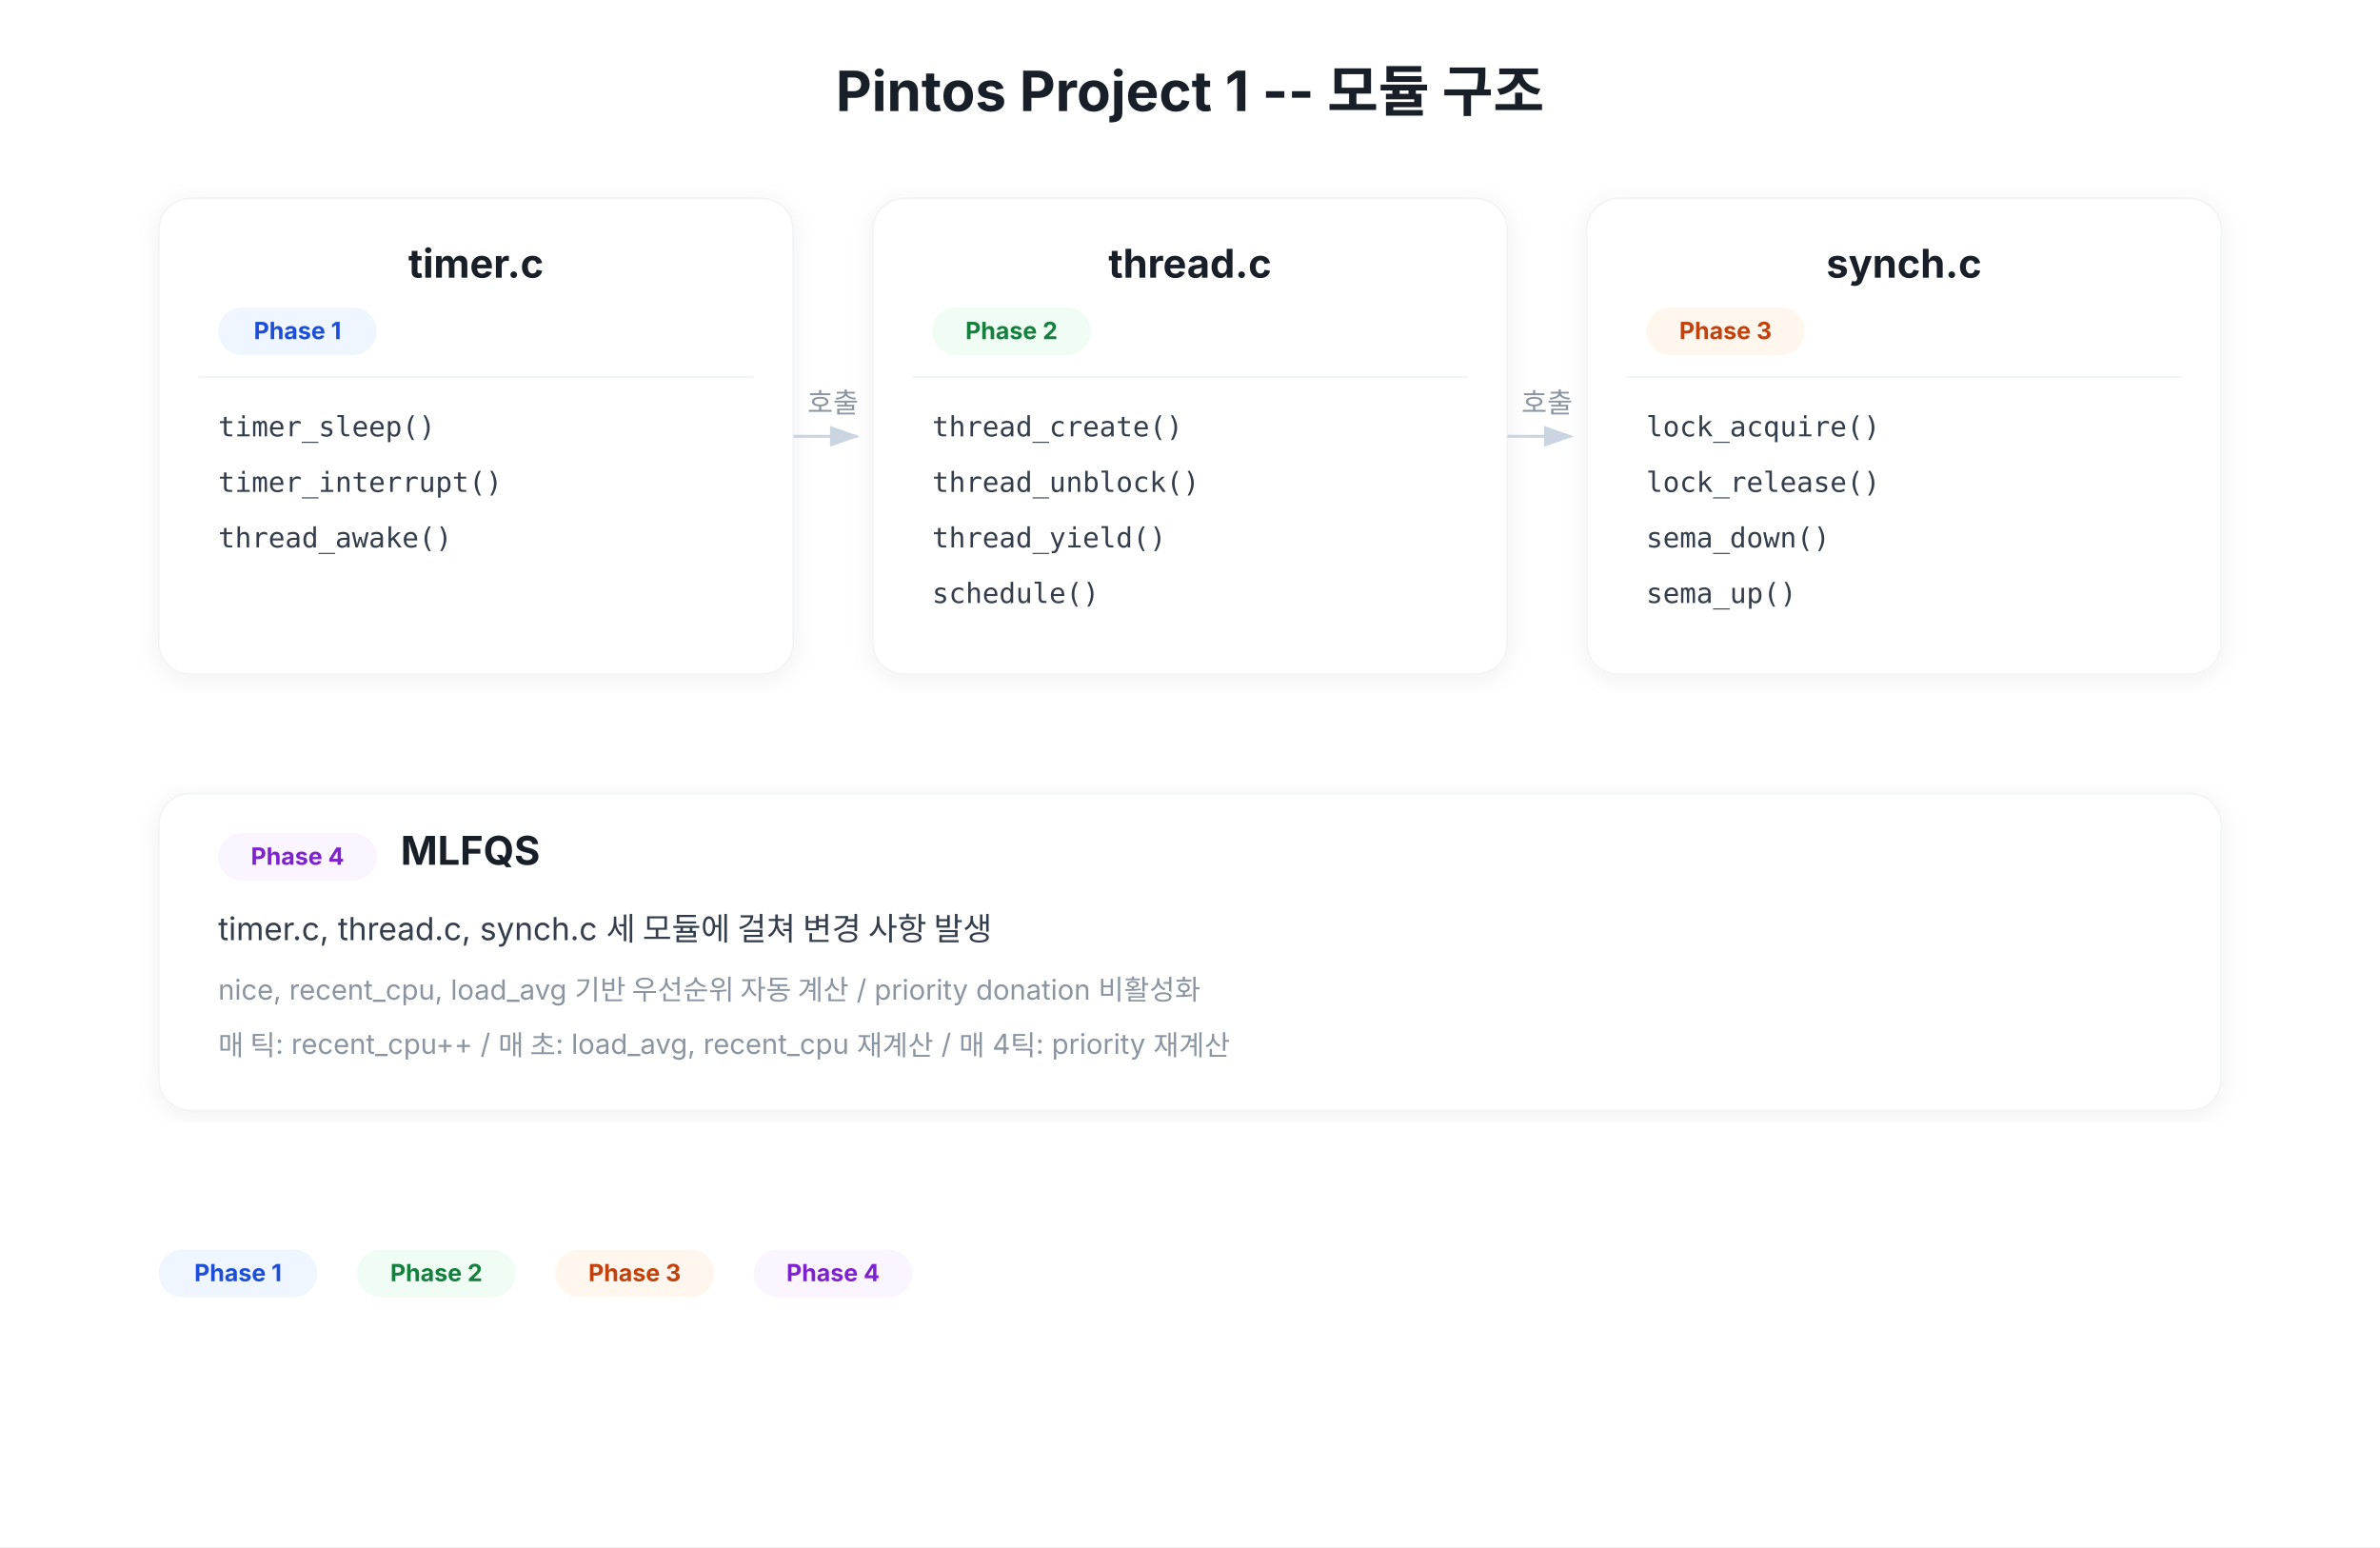
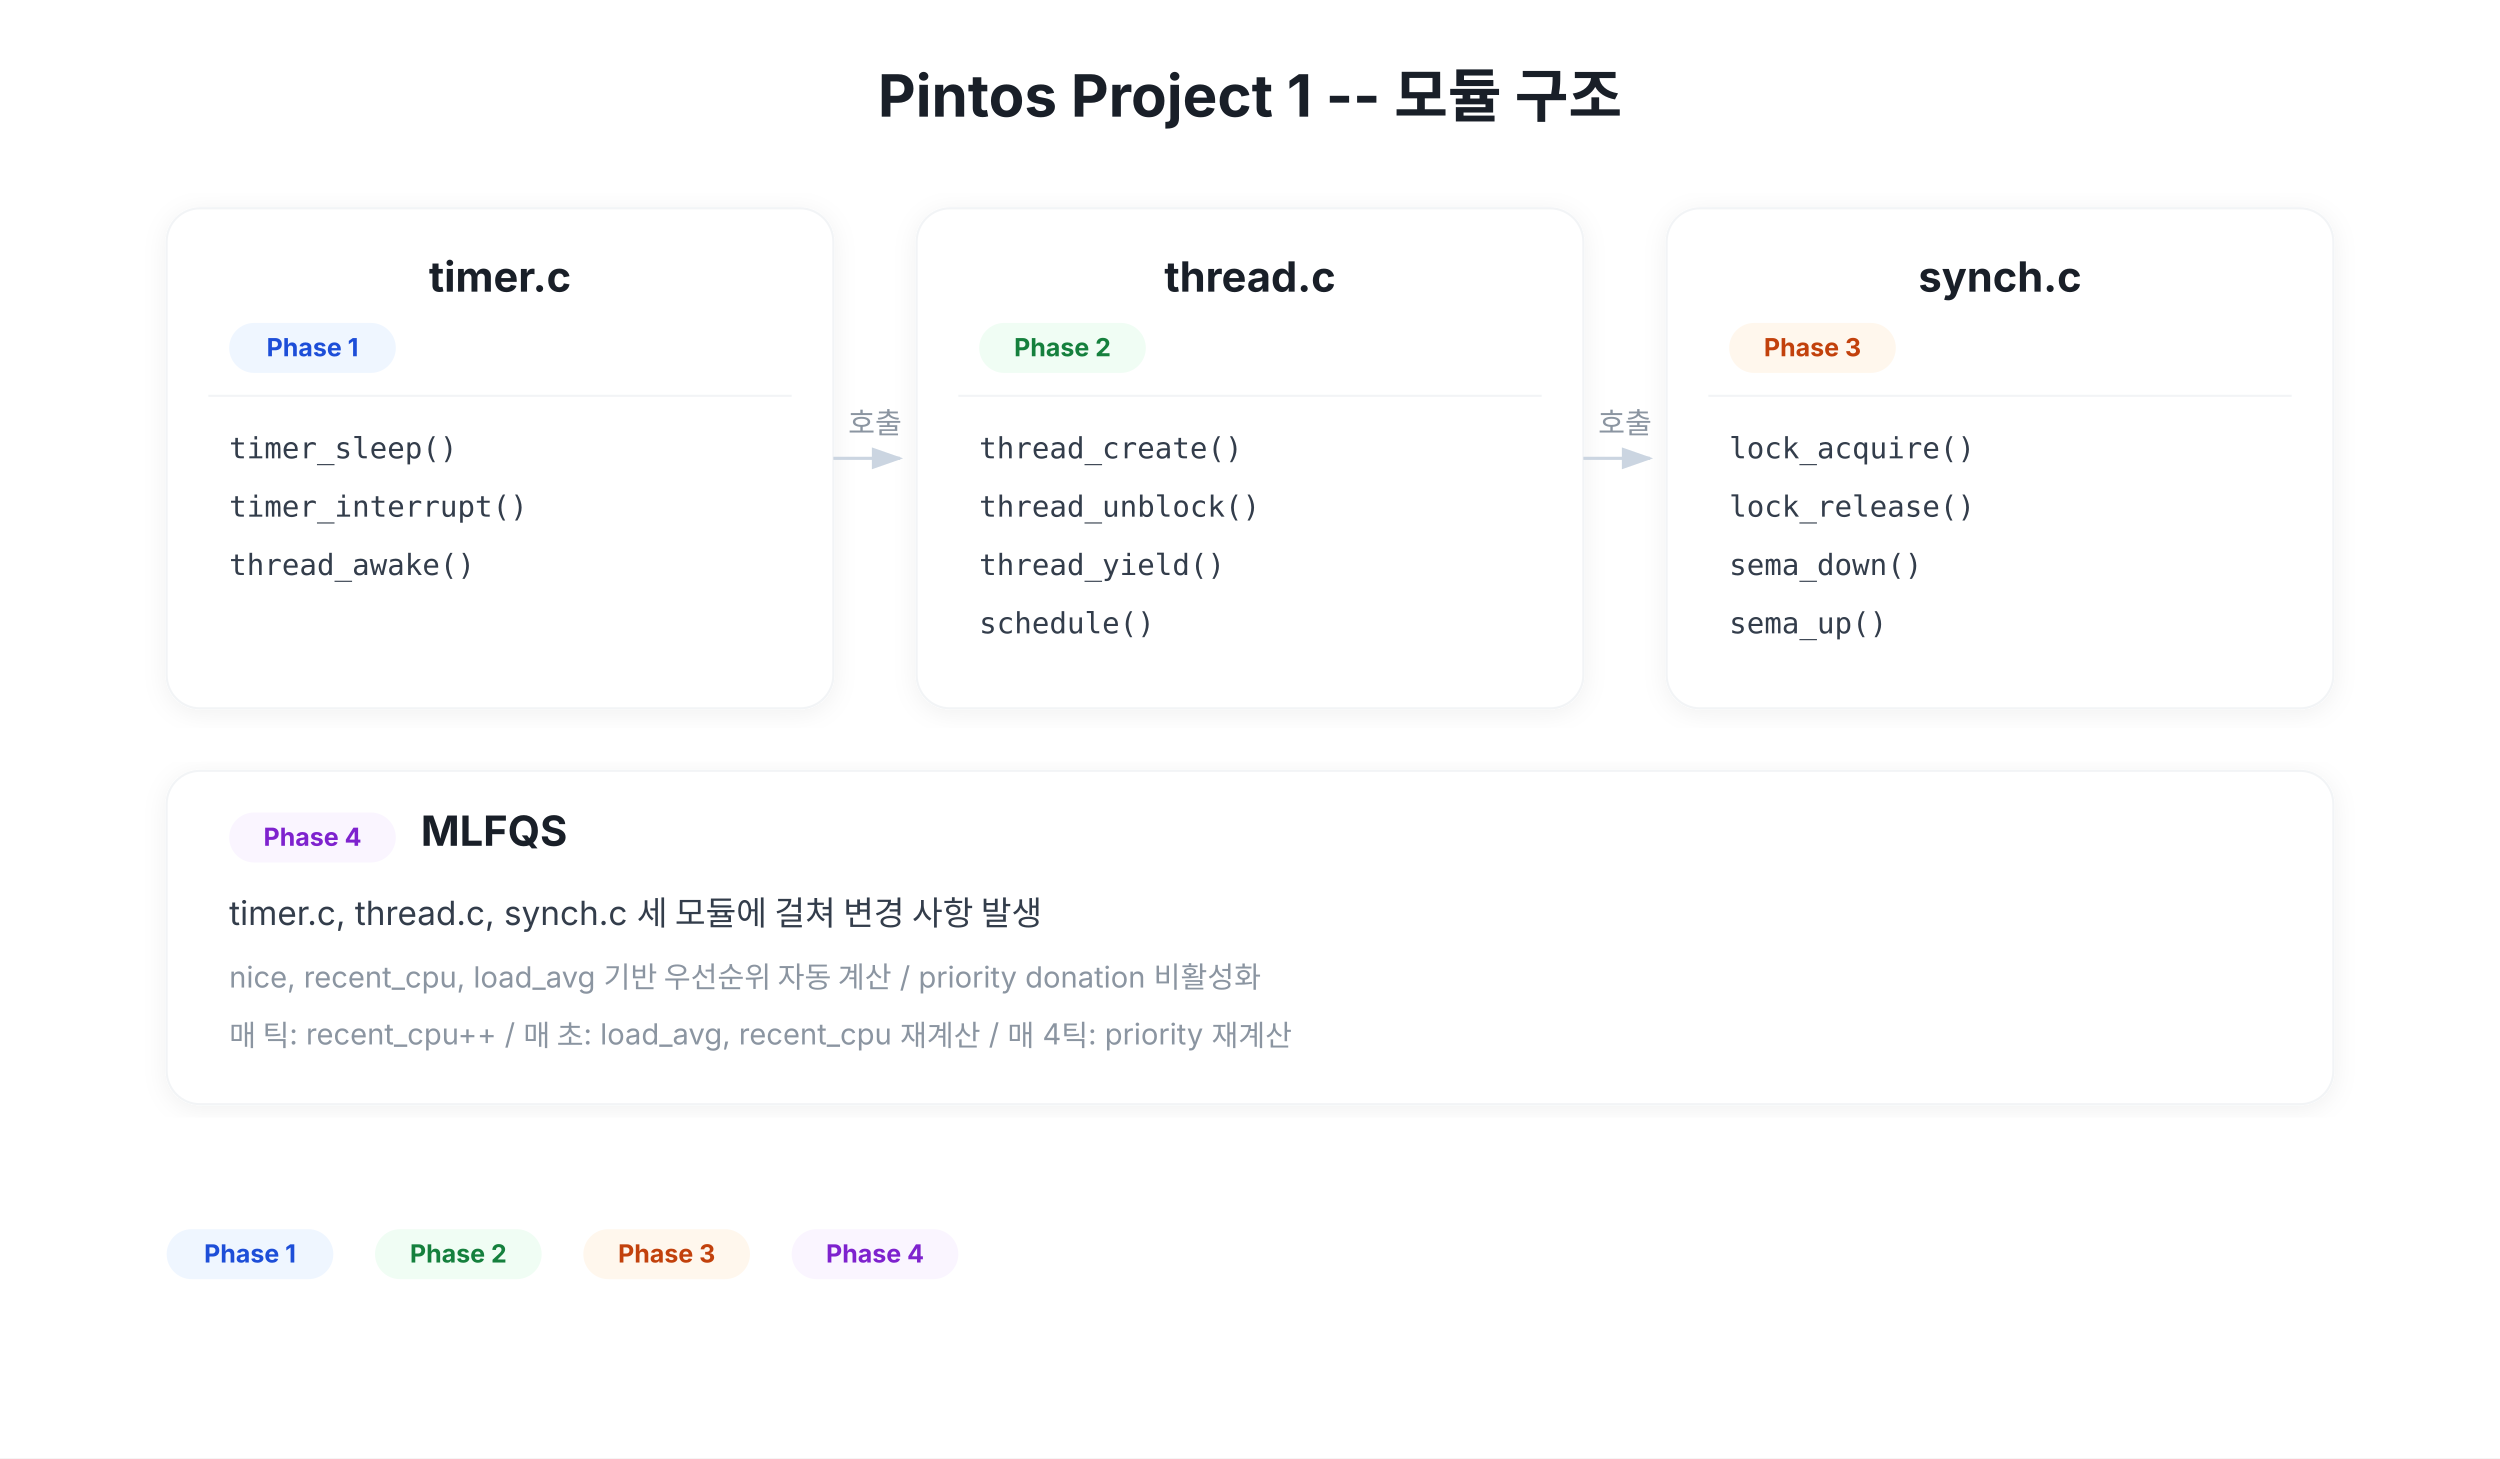
- <svg xmlns="http://www.w3.org/2000/svg" width="1200" height="780" viewBox="0 0 1200 780" font-family="'Inter', 'JetBrains Sans', -apple-system, BlinkMacSystemFont, 'Segoe UI', sans-serif">
+ <svg xmlns="http://www.w3.org/2000/svg" width="1200" height="700" viewBox="0 0 1200 700" font-family="'Inter', 'JetBrains Sans', -apple-system, BlinkMacSystemFont, 'Segoe UI', sans-serif">
  <style>
    .mono { font-family: 'JetBrains Mono', 'SF Mono', 'Fira Code', 'Cascadia Code', monospace; }
  </style>
-   <rect width="1200" height="780" fill="#FFFFFF" />
+   <rect width="1200" height="700" fill="#FFFFFF" />
  <defs>
    <filter id="shadow" x="-4%" y="-4%" width="108%" height="108%">
      <feDropShadow dx="0" dy="2" stdDeviation="6" flood-color="#000" flood-opacity="0.06" />
    </filter>
    <marker id="arrow" markerWidth="10" markerHeight="7" refX="9" refY="3.5" orient="auto">
      <polygon points="0 0, 10 3.5, 0 7" fill="#CBD5E1" />
    </marker>
  </defs>
  <text x="600" y="56" text-anchor="middle" font-size="28" font-weight="bold" fill="#191F28">Pintos Project 1 -- 모듈 구조</text>
  <rect x="80" y="100" width="320" height="240" rx="16" fill="#FFFFFF" stroke="#F2F4F6" stroke-width="1" filter="url(#shadow)" />
  <text x="240" y="140" font-size="20" fill="#191F28" text-anchor="middle" font-weight="bold">timer.c</text>
  <rect x="110" y="155" width="80" height="24" rx="12" fill="#EFF6FF" />
  <text x="150" y="171" font-size="12" fill="#1D4ED8" text-anchor="middle" font-weight="bold">Phase 1</text>
  <line x1="100" y1="190" x2="380" y2="190" stroke="#F2F4F6" stroke-width="1" />
  <text x="110" y="220" font-size="14" fill="#333D4B" text-anchor="start" font-weight="normal" class="mono">timer_sleep()</text>
  <text x="110" y="248" font-size="14" fill="#333D4B" text-anchor="start" font-weight="normal" class="mono">timer_interrupt()</text>
  <text x="110" y="276" font-size="14" fill="#333D4B" text-anchor="start" font-weight="normal" class="mono">thread_awake()</text>
  <rect x="440" y="100" width="320" height="240" rx="16" fill="#FFFFFF" stroke="#F2F4F6" stroke-width="1" filter="url(#shadow)" />
  <text x="600" y="140" font-size="20" fill="#191F28" text-anchor="middle" font-weight="bold">thread.c</text>
  <rect x="470" y="155" width="80" height="24" rx="12" fill="#F0FDF4" />
  <text x="510" y="171" font-size="12" fill="#15803D" text-anchor="middle" font-weight="bold">Phase 2</text>
  <line x1="460" y1="190" x2="740" y2="190" stroke="#F2F4F6" stroke-width="1" />
  <text x="470" y="220" font-size="14" fill="#333D4B" text-anchor="start" font-weight="normal" class="mono">thread_create()</text>
  <text x="470" y="248" font-size="14" fill="#333D4B" text-anchor="start" font-weight="normal" class="mono">thread_unblock()</text>
  <text x="470" y="276" font-size="14" fill="#333D4B" text-anchor="start" font-weight="normal" class="mono">thread_yield()</text>
  <text x="470" y="304" font-size="14" fill="#333D4B" text-anchor="start" font-weight="normal" class="mono">schedule()</text>
  <rect x="800" y="100" width="320" height="240" rx="16" fill="#FFFFFF" stroke="#F2F4F6" stroke-width="1" filter="url(#shadow)" />
  <text x="960" y="140" font-size="20" fill="#191F28" text-anchor="middle" font-weight="bold">synch.c</text>
  <rect x="830" y="155" width="80" height="24" rx="12" fill="#FFF7ED" />
  <text x="870" y="171" font-size="12" fill="#C2410C" text-anchor="middle" font-weight="bold">Phase 3</text>
  <line x1="820" y1="190" x2="1100" y2="190" stroke="#F2F4F6" stroke-width="1" />
  <text x="830" y="220" font-size="14" fill="#333D4B" text-anchor="start" font-weight="normal" class="mono">lock_acquire()</text>
  <text x="830" y="248" font-size="14" fill="#333D4B" text-anchor="start" font-weight="normal" class="mono">lock_release()</text>
  <text x="830" y="276" font-size="14" fill="#333D4B" text-anchor="start" font-weight="normal" class="mono">sema_down()</text>
  <text x="830" y="304" font-size="14" fill="#333D4B" text-anchor="start" font-weight="normal" class="mono">sema_up()</text>
  <line x1="400" y1="220" x2="432" y2="220" stroke="#CBD5E1" stroke-width="1.5" marker-end="url(#arrow)" />
  <text x="420" y="208" font-size="14" fill="#8B95A1" text-anchor="middle" font-weight="normal">호출</text>
  <line x1="760" y1="220" x2="792" y2="220" stroke="#CBD5E1" stroke-width="1.5" marker-end="url(#arrow)" />
  <text x="780" y="208" font-size="14" fill="#8B95A1" text-anchor="middle" font-weight="normal">호출</text>
-   <rect x="80" y="400" width="1040" height="160" rx="16" fill="#FFFFFF" stroke="#F2F4F6" stroke-width="1" filter="url(#shadow)" />
-   <rect x="110" y="420" width="80" height="24" rx="12" fill="#FAF5FF" />
-   <text x="150" y="436" font-size="12" fill="#7E22CE" text-anchor="middle" font-weight="bold">Phase 4</text>
-   <text x="202" y="436" font-size="20" fill="#191F28" text-anchor="start" font-weight="bold">MLFQS</text>
-   <text x="110" y="474" font-size="16" fill="#333D4B" text-anchor="start" font-weight="normal">timer.c, thread.c, synch.c 세 모듈에 걸쳐 변경 사항 발생</text>
-   <text x="110" y="504" font-size="14" fill="#8B95A1" text-anchor="start" font-weight="normal">nice, recent_cpu, load_avg 기반 우선순위 자동 계산 / priority donation 비활성화</text>
-   <text x="110" y="532" font-size="14" fill="#8B95A1" text-anchor="start" font-weight="normal">매 틱: recent_cpu++ / 매 초: load_avg, recent_cpu 재계산 / 매 4틱: priority 재계산</text>
-   <rect x="80" y="630" width="80" height="24" rx="12" fill="#EFF6FF" />
-   <text x="120" y="646" font-size="12" fill="#1D4ED8" text-anchor="middle" font-weight="bold">Phase 1</text>
-   <rect x="180" y="630" width="80" height="24" rx="12" fill="#F0FDF4" />
-   <text x="220" y="646" font-size="12" fill="#15803D" text-anchor="middle" font-weight="bold">Phase 2</text>
-   <rect x="280" y="630" width="80" height="24" rx="12" fill="#FFF7ED" />
-   <text x="320" y="646" font-size="12" fill="#C2410C" text-anchor="middle" font-weight="bold">Phase 3</text>
-   <rect x="380" y="630" width="80" height="24" rx="12" fill="#FAF5FF" />
-   <text x="420" y="646" font-size="12" fill="#7E22CE" text-anchor="middle" font-weight="bold">Phase 4</text>
+   <rect x="80" y="370" width="1040" height="160" rx="16" fill="#FFFFFF" stroke="#F2F4F6" stroke-width="1" filter="url(#shadow)" />
+   <rect x="110" y="390" width="80" height="24" rx="12" fill="#FAF5FF" />
+   <text x="150" y="406" font-size="12" fill="#7E22CE" text-anchor="middle" font-weight="bold">Phase 4</text>
+   <text x="202" y="406" font-size="20" fill="#191F28" text-anchor="start" font-weight="bold">MLFQS</text>
+   <text x="110" y="444" font-size="16" fill="#333D4B" text-anchor="start" font-weight="normal">timer.c, thread.c, synch.c 세 모듈에 걸쳐 변경 사항 발생</text>
+   <text x="110" y="474" font-size="14" fill="#8B95A1" text-anchor="start" font-weight="normal">nice, recent_cpu, load_avg 기반 우선순위 자동 계산 / priority donation 비활성화</text>
+   <text x="110" y="502" font-size="14" fill="#8B95A1" text-anchor="start" font-weight="normal">매 틱: recent_cpu++ / 매 초: load_avg, recent_cpu 재계산 / 매 4틱: priority 재계산</text>
+   <rect x="80" y="590" width="80" height="24" rx="12" fill="#EFF6FF" />
+   <text x="120" y="606" font-size="12" fill="#1D4ED8" text-anchor="middle" font-weight="bold">Phase 1</text>
+   <rect x="180" y="590" width="80" height="24" rx="12" fill="#F0FDF4" />
+   <text x="220" y="606" font-size="12" fill="#15803D" text-anchor="middle" font-weight="bold">Phase 2</text>
+   <rect x="280" y="590" width="80" height="24" rx="12" fill="#FFF7ED" />
+   <text x="320" y="606" font-size="12" fill="#C2410C" text-anchor="middle" font-weight="bold">Phase 3</text>
+   <rect x="380" y="590" width="80" height="24" rx="12" fill="#FAF5FF" />
+   <text x="420" y="606" font-size="12" fill="#7E22CE" text-anchor="middle" font-weight="bold">Phase 4</text>
</svg>
